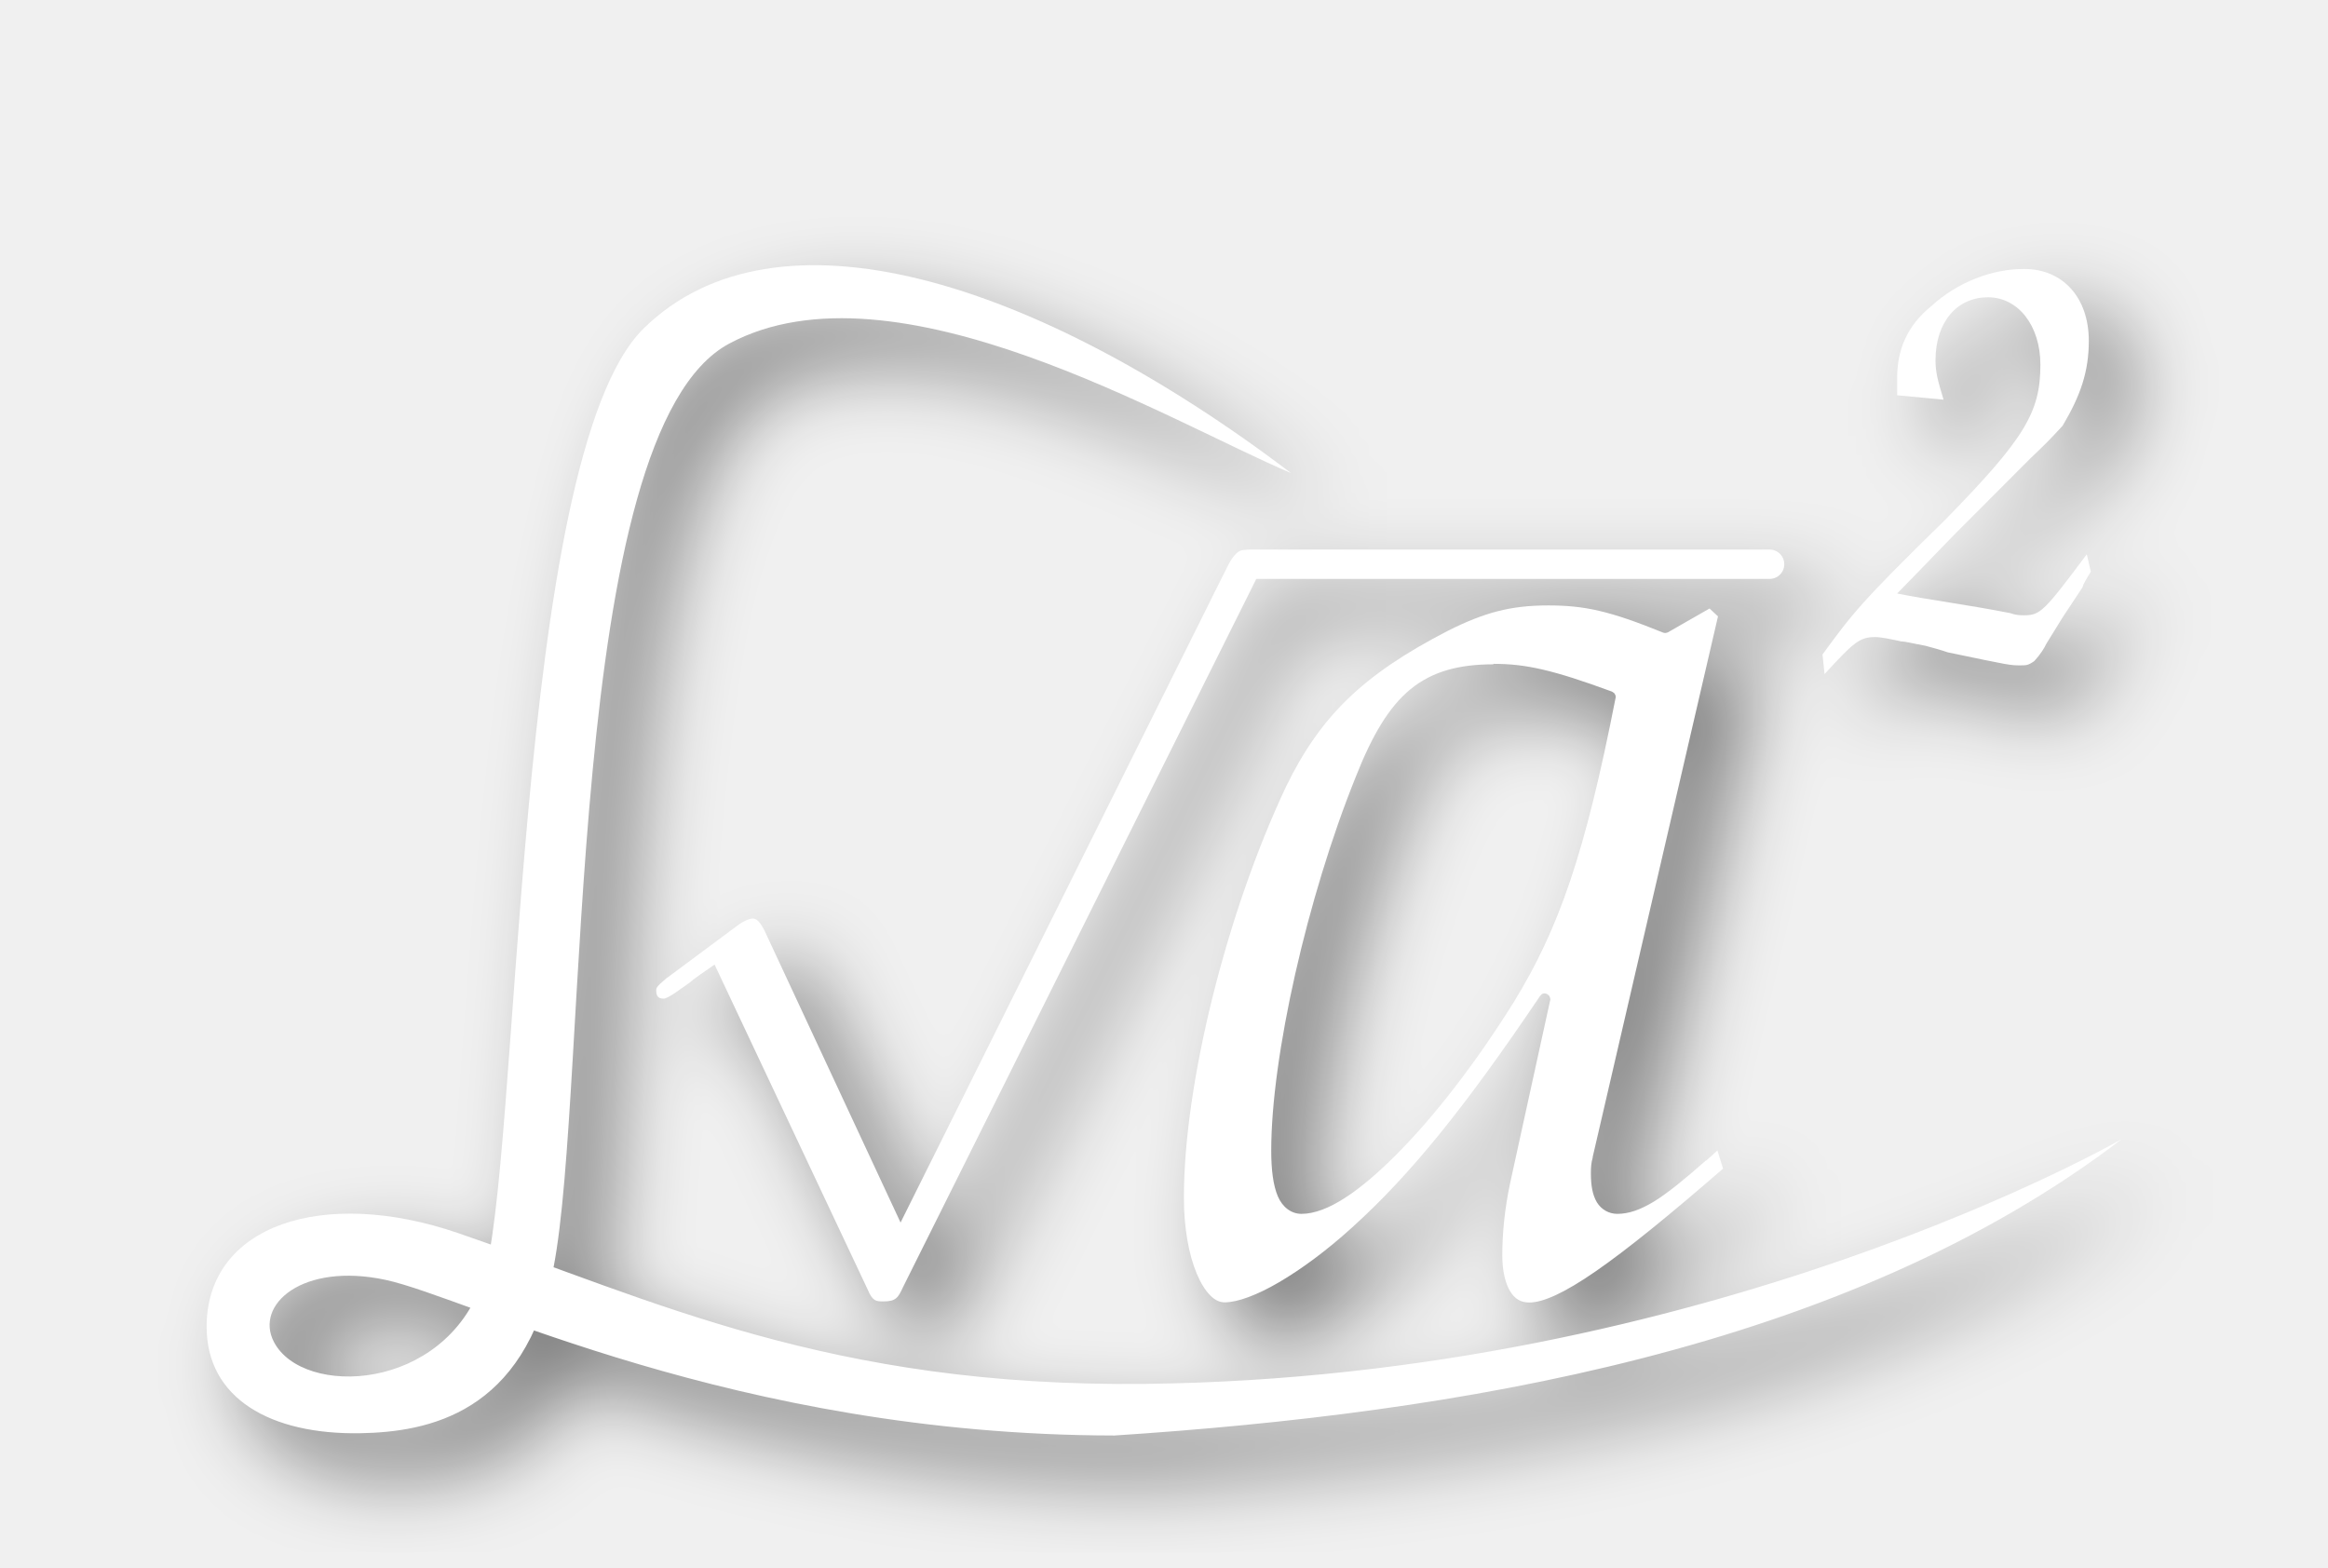
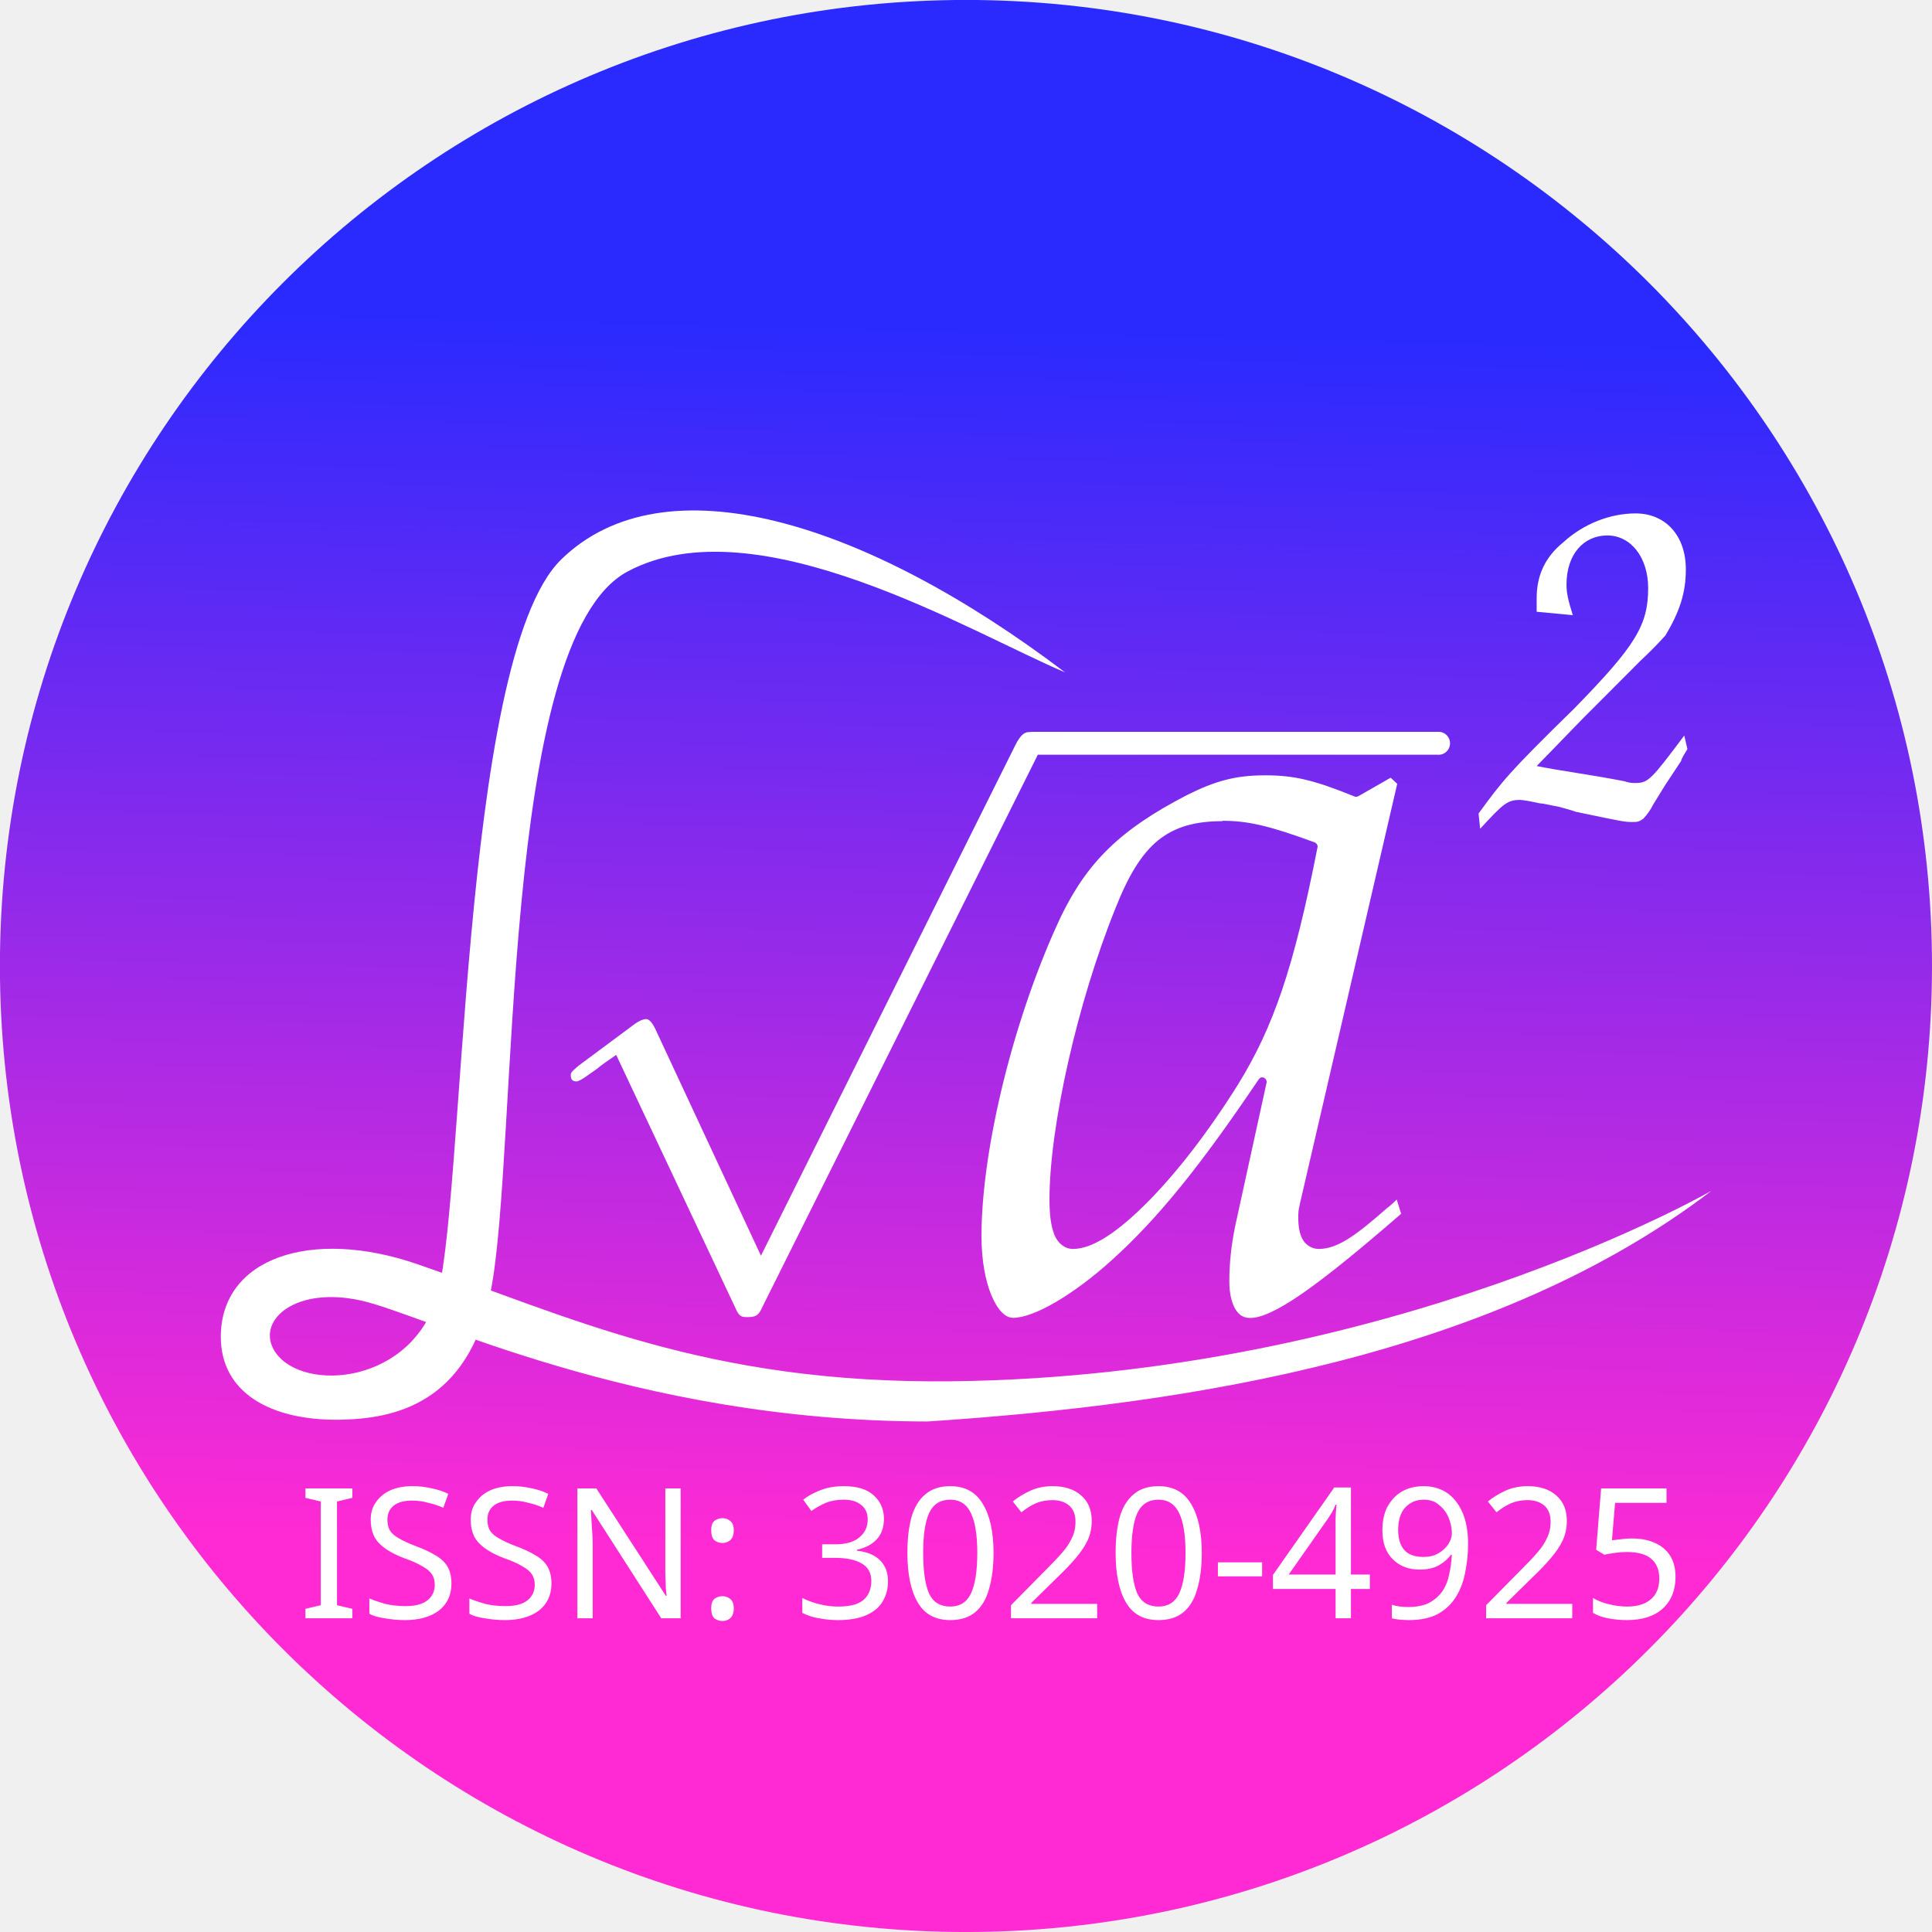
- <svg xmlns="http://www.w3.org/2000/svg" xmlns:xlink="http://www.w3.org/1999/xlink" width="314.194" height="211.561" viewBox="0 0 235.646 158.671" version="1.1" id="svg51">
+ <svg xmlns="http://www.w3.org/2000/svg" xmlns:xlink="http://www.w3.org/1999/xlink" width="89.25" height="89.25" viewBox="0 0 66.937 66.937" version="1.1" id="svg51">
  <defs id="defs28">
+     <linearGradient id="linearGradient854">
+       <stop style="stop-color:#2a2aff;stop-opacity:1" offset="0" id="stop850" />
+       <stop style="stop-color:#ff2ad4;stop-opacity:1" offset="1" id="stop852" />
+     </linearGradient>
    <g id="g23">
      <symbol overflow="visible" id="glyph0-0" style="overflow:visible">
        <path style="stroke:none" d="" id="path2" />
      </symbol>
      <symbol overflow="visible" id="glyph0-1" style="overflow:visible">
        <path style="stroke:none" d="M 1.797,-0.922 C 2.328,-1.766 2.5,-2.406 2.625,-2.938 2.984,-4.312 3.359,-5.5 3.984,-6.188 4.094,-6.312 4.172,-6.406 4.5,-6.406 c 0.688,0 0.703,0.688 0.703,0.828 0,0.172 -0.047,0.312 -0.047,0.359 0,0.078 0.062,0.078 0.062,0.078 0.172,0 0.438,-0.109 0.688,-0.297 0.172,-0.141 0.266,-0.234 0.266,-0.641 0,-0.547 -0.281,-0.953 -0.844,-0.953 -0.312,0 -1.188,0.078 -2.172,1.062 -0.797,0.828 -1.266,2.625 -1.453,3.359 -0.172,0.703 -0.25,1 -0.562,1.609 -0.062,0.109 -0.328,0.547 -0.469,0.688 C 0.406,-0.062 0.312,0.109 0.312,0.156 c 0,0.016 0.016,0.062 0.094,0.062 0.031,0 0.234,-0.047 0.5,-0.203 0.172,-0.109 0.188,-0.125 0.422,-0.359 0.5,0 0.844,0.094 1.469,0.281 0.516,0.125 1.016,0.281 1.531,0.281 0.812,0 1.625,-0.609 1.938,-1.047 C 6.469,-1.094 6.531,-1.344 6.531,-1.375 c 0,-0.078 -0.062,-0.078 -0.078,-0.078 -0.156,0 -0.391,0.125 -0.562,0.234 C 5.625,-1.047 5.609,-0.984 5.547,-0.812 5.5,-0.656 5.438,-0.578 5.391,-0.516 5.312,-0.406 5.297,-0.406 5.156,-0.406 4.672,-0.406 4.172,-0.547 3.516,-0.734 3.234,-0.812 2.688,-0.969 2.188,-0.969 c -0.125,0 -0.266,0.016 -0.391,0.047 z m 0,0" id="path5" />
      </symbol>
      <symbol overflow="visible" id="glyph0-2" style="overflow:visible">
        <path style="stroke:none" d="m 3.875,8.516 -1.75,-3.875 C 2.047,4.484 2,4.484 1.969,4.484 c 0,0 -0.062,0 -0.172,0.078 l -0.938,0.719 c -0.125,0.109 -0.125,0.125 -0.125,0.156 0,0.062 0.016,0.109 0.094,0.109 0.062,0 0.234,-0.141 0.344,-0.219 C 1.219,5.281 1.375,5.172 1.484,5.094 l 1.969,4.312 C 3.516,9.562 3.562,9.562 3.656,9.562 c 0.156,0 0.188,-0.047 0.25,-0.188 L 8.438,0 C 8.5,-0.141 8.5,-0.172 8.5,-0.203 8.5,-0.297 8.422,-0.406 8.297,-0.406 c -0.078,0 -0.141,0.062 -0.219,0.219 z m 0,0" id="path8" />
      </symbol>
      <symbol overflow="visible" id="glyph1-0" style="overflow:visible">
        <path style="stroke:none" d="" id="path11" />
      </symbol>
      <symbol overflow="visible" id="glyph1-1" style="overflow:visible">
        <path style="stroke:none" d="M 3.719,-3.766 C 3.531,-4.141 3.25,-4.406 2.797,-4.406 c -1.156,0 -2.391,1.469 -2.391,2.922 0,0.938 0.547,1.594 1.312,1.594 0.203,0 0.703,-0.047 1.297,-0.75 0.078,0.422 0.438,0.75 0.906,0.75 0.359,0 0.578,-0.234 0.75,-0.547 0.156,-0.359 0.297,-0.969 0.297,-0.984 0,-0.109 -0.094,-0.109 -0.125,-0.109 -0.094,0 -0.109,0.047 -0.141,0.188 -0.172,0.641 -0.344,1.234 -0.75,1.234 -0.281,0 -0.297,-0.266 -0.297,-0.453 0,-0.219 0.016,-0.312 0.125,-0.75 C 3.891,-1.719 3.906,-1.828 4,-2.203 L 4.359,-3.594 c 0.062,-0.281 0.062,-0.297 0.062,-0.344 0,-0.172 -0.109,-0.266 -0.281,-0.266 -0.25,0 -0.391,0.219 -0.422,0.438 z M 3.078,-1.188 C 3.016,-1 3.016,-0.984 2.875,-0.812 2.438,-0.266 2.031,-0.109 1.75,-0.109 c -0.5,0 -0.641,-0.547 -0.641,-0.938 0,-0.5 0.312,-1.719 0.547,-2.188 0.312,-0.578 0.75,-0.953 1.156,-0.953 0.641,0 0.781,0.812 0.781,0.875 0,0.062 -0.016,0.125 -0.031,0.172 z m 0,0" id="path14" />
      </symbol>
      <symbol overflow="visible" id="glyph2-0" style="overflow:visible">
        <path style="stroke:none" d="" id="path17" />
      </symbol>
      <symbol overflow="visible" id="glyph2-1" style="overflow:visible">
        <path style="stroke:none" d="M 3.516,-1.266 H 3.281 c -0.016,0.156 -0.094,0.562 -0.188,0.625 C 3.047,-0.594 2.516,-0.594 2.406,-0.594 H 1.125 c 0.734,-0.641 0.984,-0.844 1.391,-1.172 0.516,-0.406 1,-0.844 1,-1.5 0,-0.844 -0.734,-1.359 -1.625,-1.359 -0.859,0 -1.453,0.609 -1.453,1.25 0,0.344 0.297,0.391 0.375,0.391 0.156,0 0.359,-0.125 0.359,-0.375 0,-0.125 -0.047,-0.375 -0.406,-0.375 C 0.984,-4.219 1.453,-4.375 1.781,-4.375 c 0.703,0 1.062,0.547 1.062,1.109 0,0.609 -0.438,1.078 -0.656,1.328 L 0.516,-0.266 C 0.438,-0.203 0.438,-0.188 0.438,0 h 2.875 z m 0,0" id="path20" />
      </symbol>
    </g>
    <clipPath id="clip1">
      <path d="m 20,0.609 h 4 V 6 h -4 z m 0,0" id="path25" />
    </clipPath>
    <filter style="color-interpolation-filters:sRGB" id="filter1536">
      <feFlood flood-opacity="0.498" flood-color="rgb(0,0,0)" result="flood" id="feFlood1526" />
      <feComposite in="flood" in2="SourceGraphic" operator="in" result="composite1" id="feComposite1528" />
      <feGaussianBlur in="composite1" stdDeviation="0.3" result="blur" id="feGaussianBlur1530" />
      <feOffset dx="0.3" dy="0.3" result="offset" id="feOffset1532" />
      <feComposite in="SourceGraphic" in2="offset" operator="over" result="composite2" id="feComposite1534" />
    </filter>
+     <linearGradient xlink:href="#linearGradient854" id="linearGradient924" gradientUnits="userSpaceOnUse" x1="5.495" y1="-19.606" x2="5.219" y2="-7.897" />
  </defs>
-   <g id="surface1" transform="translate(15.809,474.3173)">
-     <g id="g4595" transform="translate(6.550042,19.90532)">
-       <g id="g847" transform="matrix(23.30605,0,0,23.30605,32.83199,-53.22733)" style="fill:#ffffff">
-         <g id="g4584" transform="translate(0.2551964)" style="fill:#ffffff" />
-         <g id="g1458" transform="matrix(0.5826814,0,0,0.5826814,-0.6142458,-7.415737)">
-           <g id="g1467">
-             <g id="g1476" style="filter:url(#filter1536)">
-               <path id="path4569" d="m 6.617,-16.218 c -1.925,-1.459 -3.845,-2.041 -4.827,-1.083 -0.982,0.958 -0.917,6.278 -1.203,7.105 -0.286,0.827 -1.339,0.866 -1.555,0.453 -0.146,-0.279 0.214,-0.596 0.833,-0.463 0.619,0.133 2.599,1.156 5.431,1.16 2.535,-0.166 5.442,-0.63 7.51,-2.21 0,0 -3.079,1.777 -7.276,1.825 -2.366,0.027 -3.679,-0.629 -5.125,-1.124 -1.011,-0.346 -1.871,-0.057 -1.875,0.694 -0.002,0.54 0.479,0.809 1.144,0.798 0.507,-0.009 1.228,-0.146 1.441,-1.231 0.267,-1.361 0.076,-6.234 1.311,-6.892 1.235,-0.659 3.293,0.589 4.193,0.968 z" style="fill:#ffffff;fill-opacity:1;stroke:none;stroke-width:0.007;stroke-linecap:butt;stroke-linejoin:miter;stroke-miterlimit:4;stroke-dasharray:none;stroke-opacity:1" />
-               <path style="fill:#ffffff;stroke:#ffffff;stroke-width:0.219;stroke-linecap:round;stroke-linejoin:round;stroke-miterlimit:4;stroke-dasharray:none;stroke-opacity:1" d="M 6.049,-15.541 H 9.925" id="path4571" transform="translate(0.2551964)" />
-               <g style="fill:#ffffff;fill-opacity:1;stroke:none;stroke-width:0.433;stroke-miterlimit:4;stroke-dasharray:none" id="g36" transform="matrix(0.5797946,0,0,0.5620025,-2.527901,-17.35051)">
-                 <use style="fill:#ffffff;fill-opacity:1;stroke:none;stroke-width:0.433;stroke-miterlimit:4;stroke-dasharray:none" xlink:href="#glyph0-2" x="6.871" y="3.436" id="use34" width="100%" height="100%" />
-               </g>
-               <path style="font-style:normal;font-weight:normal;font-size:8.933px;line-height:1.25;font-family:sans-serif;letter-spacing:0px;word-spacing:0px;fill:#ffffff;fill-opacity:1;stroke:none;stroke-width:0.223" id="text4575" d="m 8.363,-14.994 c -0.246,0 -0.416,0.044 -0.654,0.158 -0.559,0.275 -0.832,0.535 -1.053,0.967 -0.39,0.789 -0.666,1.85 -0.666,2.555 0,0.188 0.032,0.355 0.084,0.473 0.026,0.059 0.056,0.105 0.088,0.135 0.031,0.03 0.062,0.043 0.094,0.043 0.082,0 0.209,-0.044 0.354,-0.125 0.145,-0.081 0.309,-0.196 0.473,-0.338 0.381,-0.328 0.736,-0.746 1.227,-1.441 a 0.037,0.037 0 0 1 0.002,-0.002 0.037,0.037 0 0 1 0.008,-0.008 0.037,0.037 0 0 1 0.006,-0.004 0.037,0.037 0 0 1 0.025,0 0.037,0.037 0 0 1 0.01,0.006 0.037,0.037 0 0 1 0.006,0.004 0.037,0.037 0 0 1 0.006,0.01 0.037,0.037 0 0 1 0.004,0.018 0.037,0.037 0 0 1 -0.002,0.006 l -0.26,1.133 c -0.035,0.158 -0.051,0.309 -0.051,0.449 0,0.098 0.02,0.174 0.051,0.223 0.031,0.048 0.069,0.07 0.125,0.07 0.088,0 0.227,-0.058 0.434,-0.195 0.203,-0.134 0.473,-0.343 0.828,-0.637 l -0.037,-0.113 c -0.023,0.02 -0.045,0.041 -0.074,0.064 v -0.002 c -0.144,0.121 -0.25,0.203 -0.34,0.256 -0.09,0.052 -0.164,0.076 -0.238,0.076 -0.055,0 -0.104,-0.027 -0.133,-0.072 -0.028,-0.045 -0.039,-0.104 -0.039,-0.18 0,-0.035 0.002,-0.066 0.012,-0.098 v -0.004 l 0.816,-3.359 -0.055,-0.049 -0.271,0.148 a 0.037,0.037 0 0 1 -0.006,0.002 0.037,0.037 0 0 1 -0.025,0 C 8.763,-14.96 8.601,-14.994 8.363,-14.994 Z m -0.357,0.363 c 0.21,0 0.386,0.037 0.771,0.172 a 0.037,0.037 0 0 1 0.01,0.006 0.037,0.037 0 0 1 0.006,0.004 0.037,0.037 0 0 1 0.004,0.006 0.037,0.037 0 0 1 0.006,0.014 0.037,0.037 0 0 1 -0.002,0.014 c -0.197,0.958 -0.367,1.429 -0.664,1.889 -0.247,0.377 -0.512,0.703 -0.754,0.936 -0.242,0.233 -0.457,0.377 -0.627,0.377 -0.067,0 -0.124,-0.042 -0.154,-0.109 -0.03,-0.068 -0.043,-0.162 -0.043,-0.285 0,-0.582 0.234,-1.572 0.549,-2.318 0.108,-0.262 0.217,-0.438 0.359,-0.549 0.143,-0.111 0.316,-0.154 0.539,-0.154 z" transform="matrix(1.144366,0,0,1.19954,-1.040394,2.752096)" />
-               <text xml:space="preserve" style="font-style:normal;font-weight:normal;font-size:4.934px;line-height:1.25;font-family:sans-serif;letter-spacing:0px;word-spacing:0px;fill:#ffffff;fill-opacity:1;stroke:none;stroke-width:0.123" x="10.753" y="-14.245" id="text861" transform="scale(0.9623624,1.03911)">
-                 <tspan id="tspan859" x="10.753" y="-14.245" style="font-style:normal;font-variant:normal;font-weight:normal;font-stretch:normal;font-family:'URW Chancery L';-inkscape-font-specification:'URW Chancery L';fill:#ffffff;fill-opacity:1;stroke-width:0.123">2</tspan>
-               </text>
-             </g>
-           </g>
+   <g id="surface1" transform="translate(-101.4723,345.365)">
+     <g id="g2379">
+       <g transform="matrix(3.617955,0,0,3.617955,114.4408,-263.3874)" id="g1476-3" style="fill:#ffffff">
+         <g id="g935">
+           <circle transform="translate(-0.0222467,0.0949554)" style="opacity:1;fill:url(#linearGradient924);fill-opacity:1;stroke:none;stroke-width:0.055;stroke-linecap:round;stroke-linejoin:round;stroke-miterlimit:4;stroke-dasharray:none;stroke-dashoffset:0;stroke-opacity:1" id="path848-5" cx="5.688" cy="-13.503" r="9.251" />
+           <path d="m 6.294,-15.65 a 0.11,0.11 0 0 0 0.01,0.219 h 3.877 a 0.11,0.11 0 1 0 0,-0.219 H 6.304 a 0.11,0.11 0 0 0 -0.01,0 z" style="color:#000000;font-style:normal;font-variant:normal;font-weight:normal;font-stretch:normal;font-size:medium;line-height:normal;font-family:sans-serif;font-variant-ligatures:normal;font-variant-position:normal;font-variant-caps:normal;font-variant-numeric:normal;font-variant-alternates:normal;font-feature-settings:normal;text-indent:0;text-align:start;text-decoration:none;text-decoration-line:none;text-decoration-style:solid;text-decoration-color:#000000;letter-spacing:normal;word-spacing:normal;text-transform:none;writing-mode:lr-tb;direction:ltr;text-orientation:mixed;dominant-baseline:auto;baseline-shift:baseline;text-anchor:start;white-space:normal;shape-padding:0;clip-rule:nonzero;display:inline;overflow:visible;visibility:visible;opacity:1;isolation:auto;mix-blend-mode:normal;color-interpolation:sRGB;color-interpolation-filters:linearRGB;solid-color:#000000;solid-opacity:1;vector-effect:none;fill:#ffffff;fill-opacity:1;fill-rule:nonzero;stroke:none;stroke-width:0.219;stroke-linecap:round;stroke-linejoin:round;stroke-miterlimit:4;stroke-dasharray:none;stroke-dashoffset:0;stroke-opacity:1;color-rendering:auto;image-rendering:auto;shape-rendering:auto;text-rendering:auto;enable-background:accumulate" id="path4571-6" />
+           <path style="font-style:normal;font-weight:normal;font-size:8.933px;line-height:1.25;font-family:sans-serif;letter-spacing:0px;word-spacing:0px;fill:#ffffff;fill-opacity:1;stroke:none;stroke-width:0.223" id="text4575-1" d="m 8.363,-14.994 c -0.246,0 -0.416,0.044 -0.654,0.158 -0.559,0.275 -0.832,0.535 -1.053,0.967 -0.39,0.789 -0.666,1.85 -0.666,2.555 0,0.188 0.032,0.355 0.084,0.473 0.026,0.059 0.056,0.105 0.088,0.135 0.031,0.03 0.062,0.043 0.094,0.043 0.082,0 0.209,-0.044 0.354,-0.125 0.145,-0.081 0.309,-0.196 0.473,-0.338 0.381,-0.328 0.736,-0.746 1.227,-1.441 a 0.037,0.037 0 0 1 0.002,-0.002 0.037,0.037 0 0 1 0.008,-0.008 0.037,0.037 0 0 1 0.006,-0.004 0.037,0.037 0 0 1 0.025,0 0.037,0.037 0 0 1 0.01,0.006 0.037,0.037 0 0 1 0.006,0.004 0.037,0.037 0 0 1 0.006,0.01 0.037,0.037 0 0 1 0.004,0.018 0.037,0.037 0 0 1 -0.002,0.006 l -0.26,1.133 c -0.035,0.158 -0.051,0.309 -0.051,0.449 0,0.098 0.02,0.174 0.051,0.223 0.031,0.048 0.069,0.07 0.125,0.07 0.088,0 0.227,-0.058 0.434,-0.195 0.203,-0.134 0.473,-0.343 0.828,-0.637 l -0.037,-0.113 c -0.023,0.02 -0.045,0.041 -0.074,0.064 v -0.002 c -0.144,0.121 -0.25,0.203 -0.34,0.256 -0.09,0.052 -0.164,0.076 -0.238,0.076 -0.055,0 -0.104,-0.027 -0.133,-0.072 -0.028,-0.045 -0.039,-0.104 -0.039,-0.18 0,-0.035 0.002,-0.066 0.012,-0.098 v -0.004 l 0.816,-3.359 -0.055,-0.049 -0.271,0.148 a 0.037,0.037 0 0 1 -0.006,0.002 0.037,0.037 0 0 1 -0.025,0 C 8.763,-14.96 8.601,-14.994 8.363,-14.994 Z m -0.357,0.363 c 0.21,0 0.386,0.037 0.771,0.172 a 0.037,0.037 0 0 1 0.01,0.006 0.037,0.037 0 0 1 0.006,0.004 0.037,0.037 0 0 1 0.004,0.006 0.037,0.037 0 0 1 0.006,0.014 0.037,0.037 0 0 1 -0.002,0.014 c -0.197,0.958 -0.367,1.429 -0.664,1.889 -0.247,0.377 -0.512,0.703 -0.754,0.936 -0.242,0.233 -0.457,0.377 -0.627,0.377 -0.067,0 -0.124,-0.042 -0.154,-0.109 -0.03,-0.068 -0.043,-0.162 -0.043,-0.285 0,-0.582 0.234,-1.572 0.549,-2.318 0.108,-0.262 0.217,-0.438 0.359,-0.549 0.143,-0.111 0.316,-0.154 0.539,-0.154 z" transform="matrix(1.144366,0,0,1.19954,-1.040394,2.752096)" />
+           <text xml:space="preserve" style="font-style:normal;font-weight:normal;font-size:4.934px;line-height:1.25;font-family:sans-serif;letter-spacing:0px;word-spacing:0px;fill:#ffffff;fill-opacity:1;stroke:none;stroke-width:0.123" x="10.753" y="-14.245" id="text861-2" transform="scale(0.9623624,1.03911)">
+             <tspan id="tspan859-7" x="10.753" y="-14.245" style="font-style:normal;font-variant:normal;font-weight:normal;font-stretch:normal;font-family:'URW Chancery L';-inkscape-font-specification:'URW Chancery L';fill:#ffffff;fill-opacity:1;stroke-width:0.123">2</tspan>
+           </text>
        </g>
+         <g style="fill:#ffffff;fill-opacity:1;stroke:none;stroke-width:0.433;stroke-miterlimit:4;stroke-dasharray:none" id="g36-2" transform="matrix(0.5797946,0,0,0.5620025,-2.5279,-17.35051)">
+           <use style="fill:#ffffff;fill-opacity:1;stroke:none;stroke-width:0.433;stroke-miterlimit:4;stroke-dasharray:none" xlink:href="#glyph0-2" x="6.871" y="3.436" id="use34-9" width="100%" height="100%" />
+         </g>
+         <path id="path4569-5" d="m 6.617,-16.218 c -1.925,-1.459 -3.845,-2.041 -4.827,-1.083 -0.982,0.958 -0.917,6.278 -1.203,7.105 -0.286,0.827 -1.339,0.866 -1.555,0.453 -0.146,-0.279 0.214,-0.596 0.833,-0.463 0.619,0.133 2.599,1.156 5.431,1.16 2.535,-0.166 5.442,-0.63 7.51,-2.21 0,0 -3.079,1.777 -7.276,1.825 -2.366,0.027 -3.679,-0.629 -5.125,-1.124 -1.011,-0.346 -1.871,-0.057 -1.875,0.694 -0.002,0.54 0.479,0.809 1.144,0.798 0.507,-0.009 1.228,-0.146 1.441,-1.231 0.267,-1.361 0.076,-6.234 1.311,-6.892 1.235,-0.659 3.293,0.589 4.193,0.968 z" style="fill:#ffffff;fill-opacity:1;stroke:none;stroke-width:0.007;stroke-linecap:butt;stroke-linejoin:miter;stroke-miterlimit:4;stroke-dasharray:none;stroke-opacity:1" />
      </g>
+       <text id="text2365" y="-289.295" x="111.804" style="font-style:normal;font-variant:normal;font-weight:500;font-stretch:normal;font-size:6.307px;line-height:1.25;font-family:'ITC Avant Garde Gothic Book';-inkscape-font-specification:'ITC Avant Garde Gothic Book, Medium';letter-spacing:0px;word-spacing:0px;fill:#ffffff;fill-opacity:1;stroke:none;stroke-width:0.473" xml:space="preserve">
+         <tspan style="fill:#ffffff;stroke-width:0.473" y="-289.295" x="111.804" id="tspan2363">ISSN: 3020-4925</tspan>
+       </text>
    </g>
  </g>
</svg>
